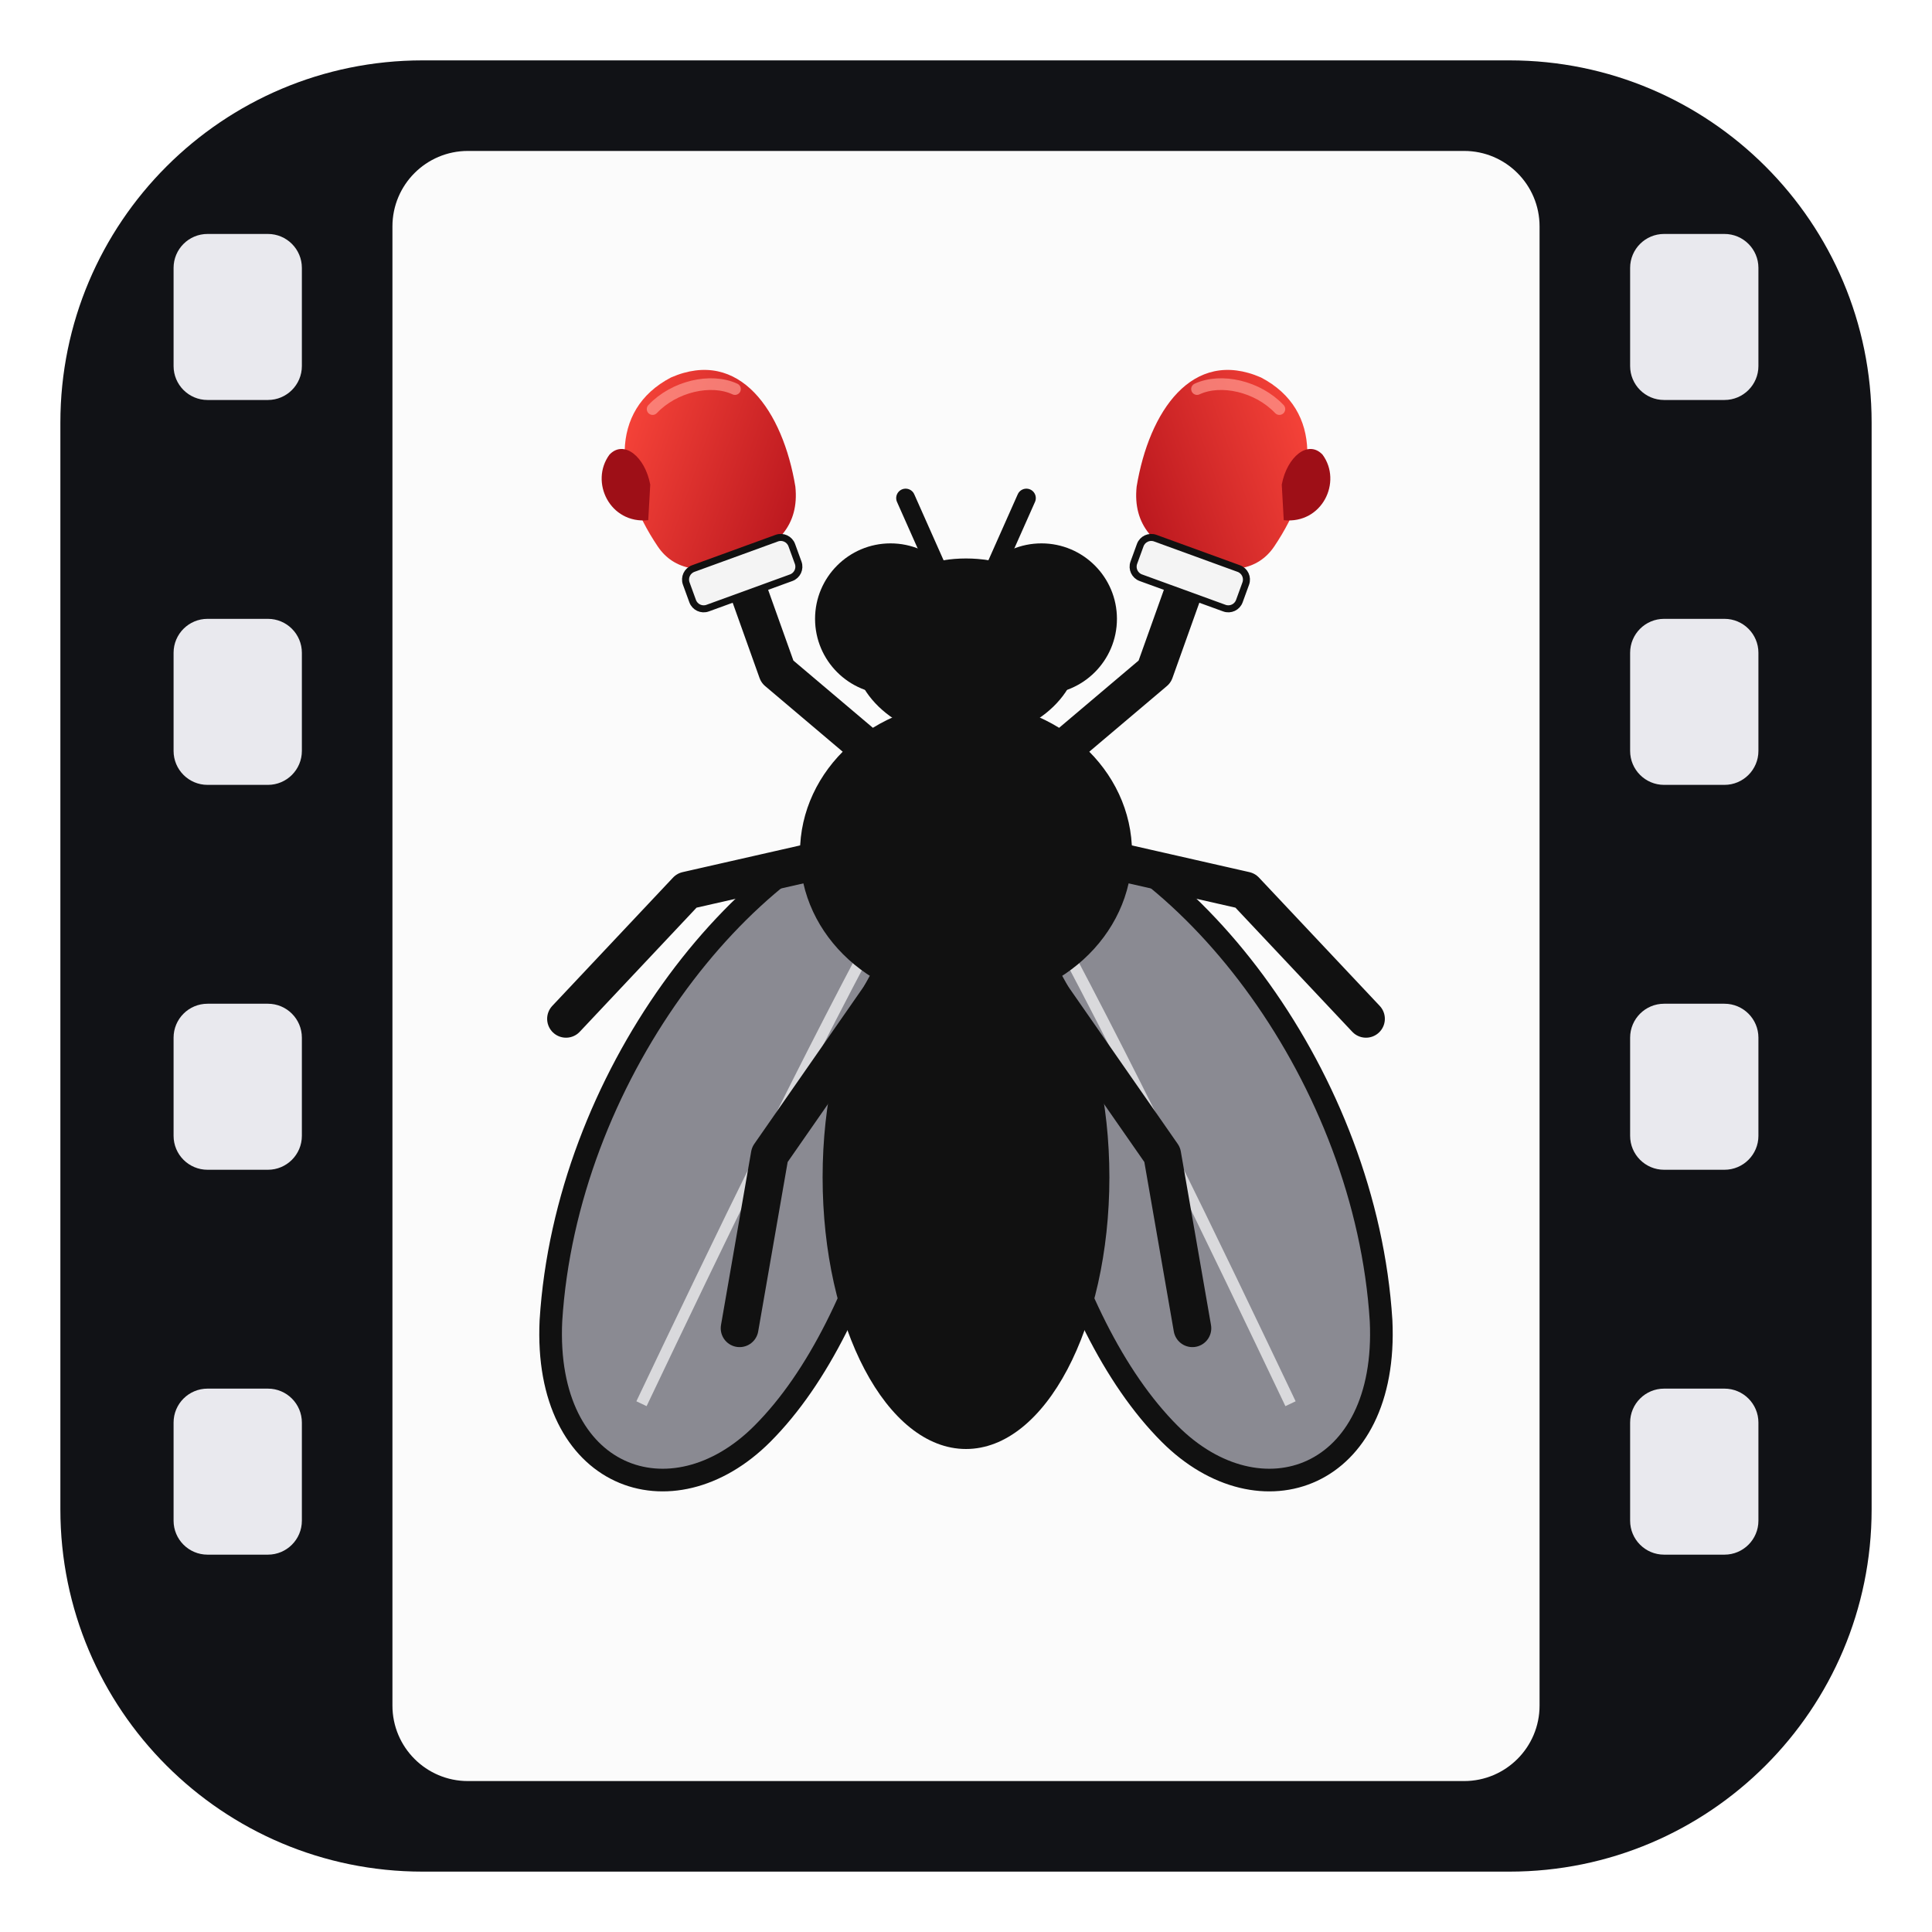
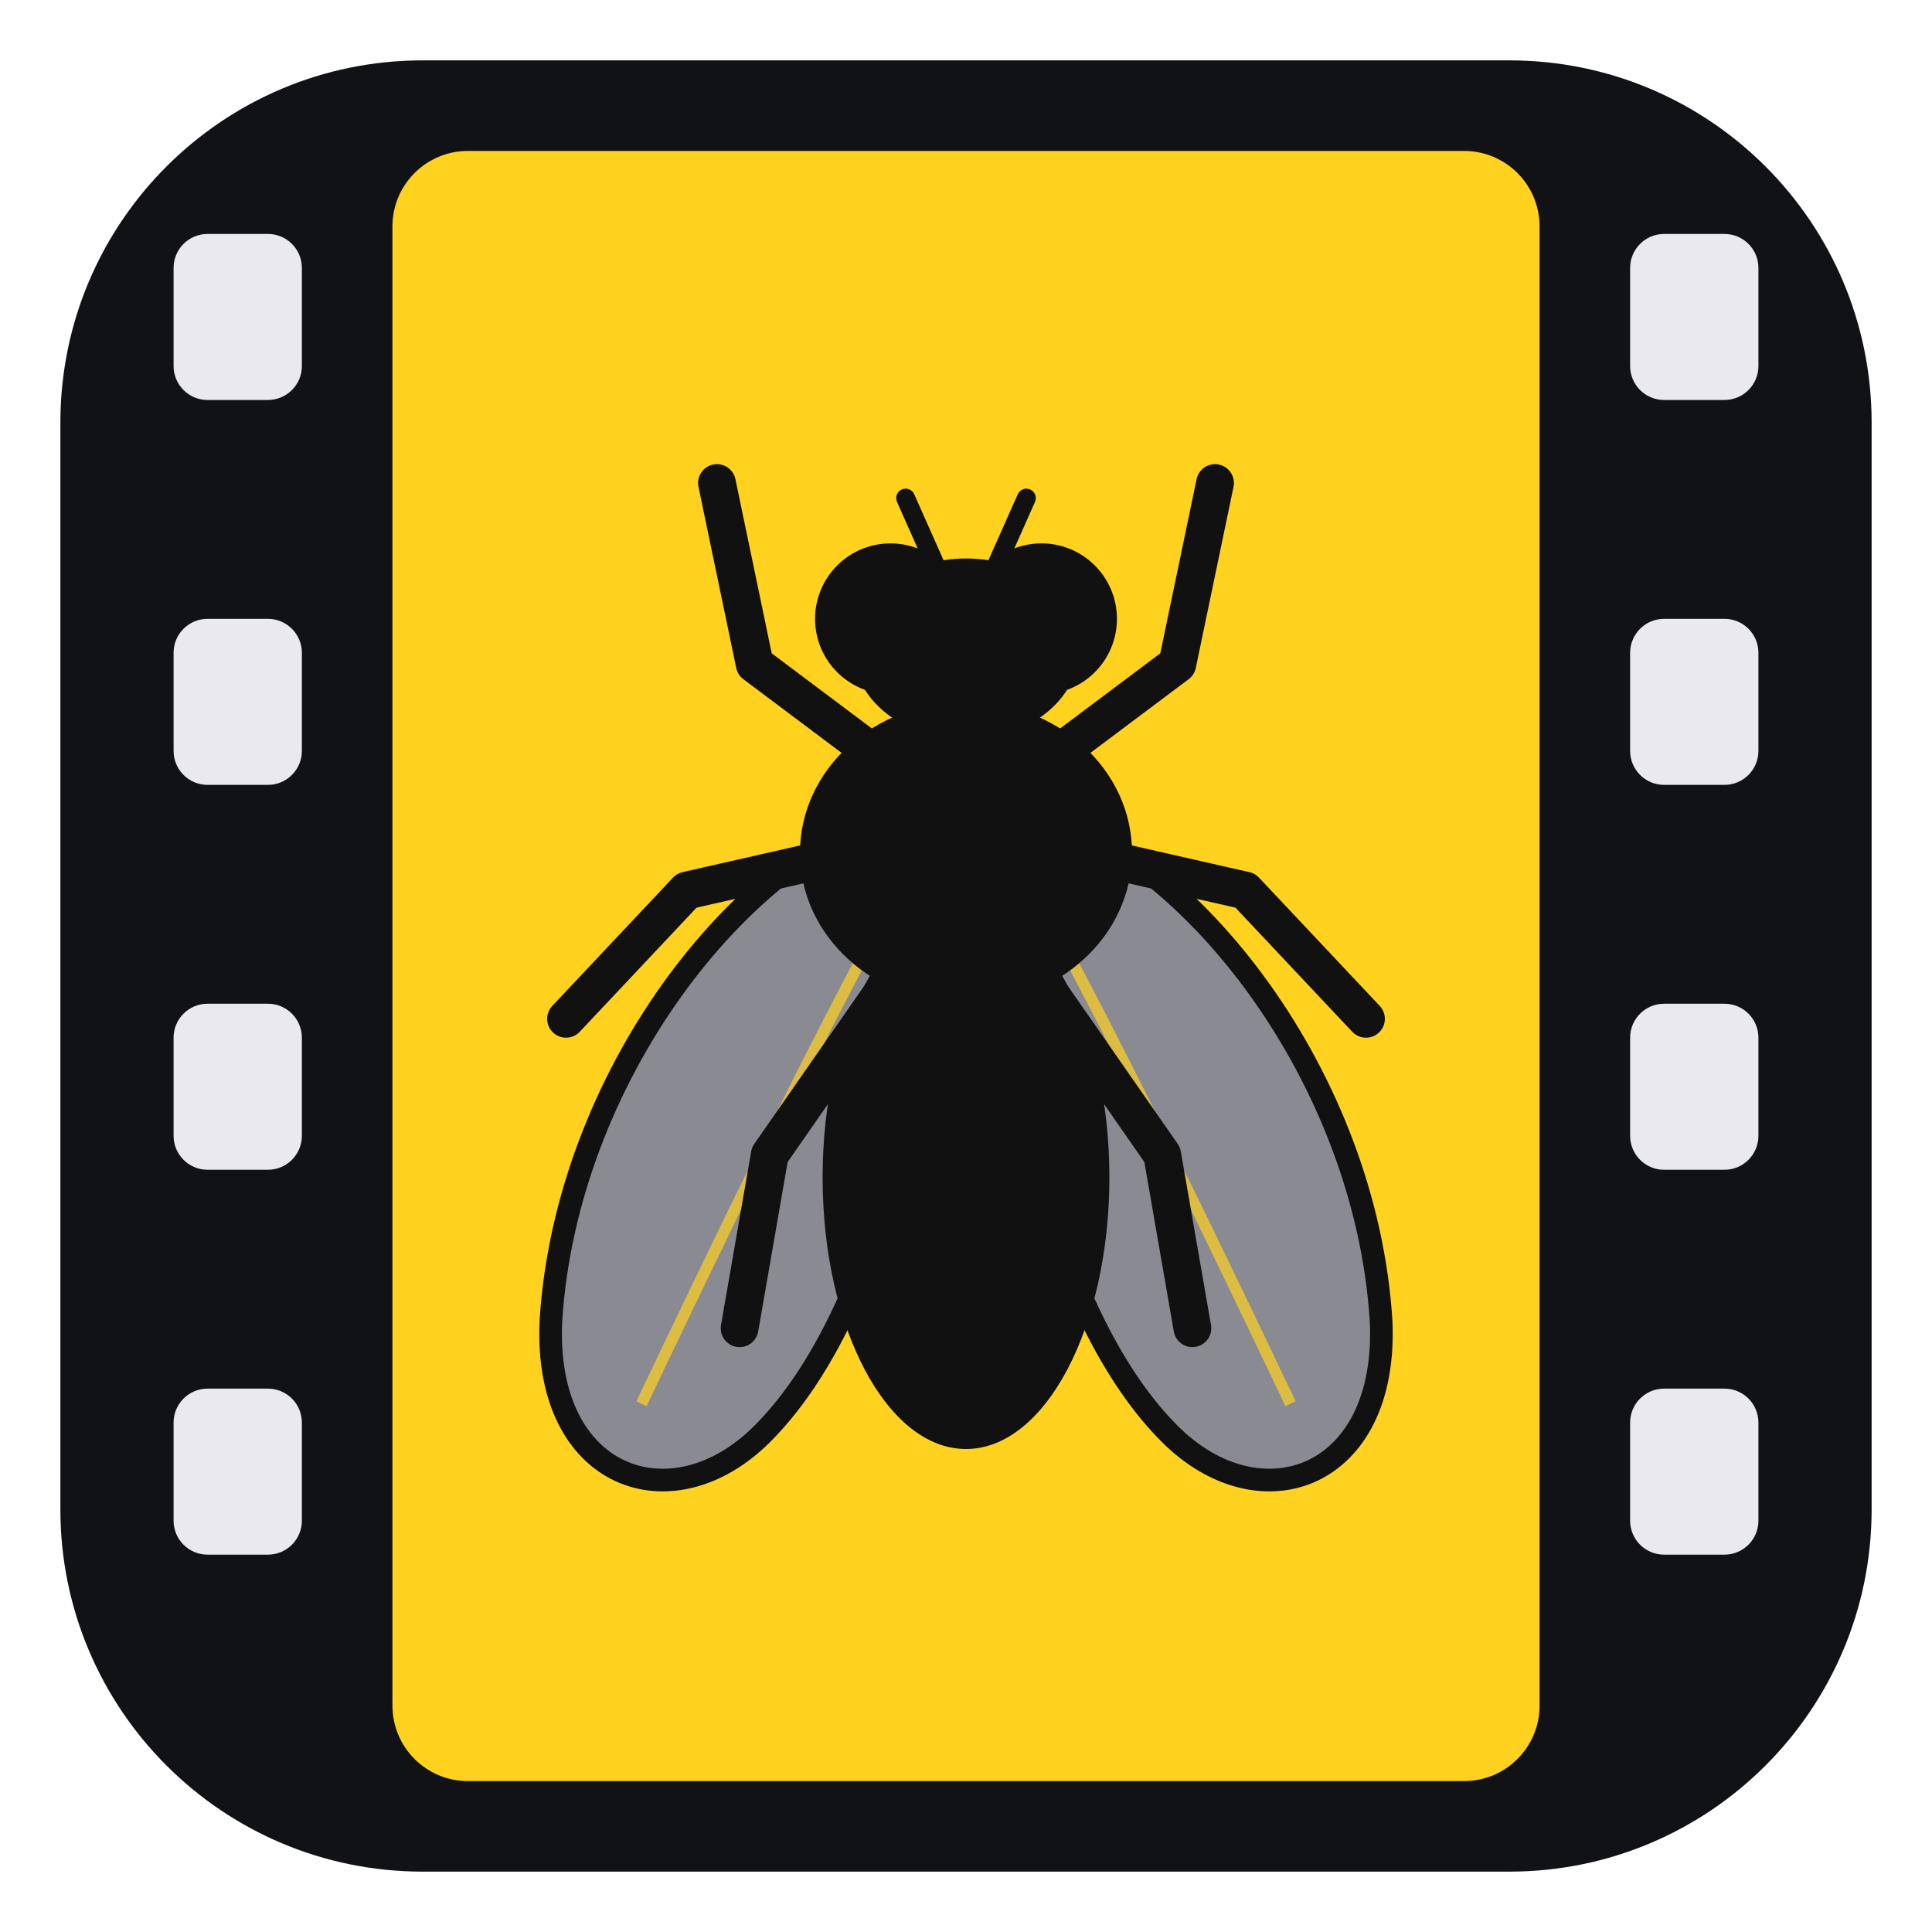
<svg xmlns="http://www.w3.org/2000/svg" viewBox="0 0 512 512" width="512" height="512">
-   <defs>
-     <linearGradient id="glove" x1="0" y1="0" x2="1" y2="1">
-       <stop offset="0" stop-color="#ff4a3d" />
-       <stop offset="1" stop-color="#b3121b" />
-     </linearGradient>
-     <g id="g">
-       <path d="M-30 18 C-38 -14 -30 -44 0 -48 C32 -50 40 -18 34 14 C30 30 18 36 0 36 C-16 36 -27 30 -30 18 Z" fill="url(#glove)" />
-       <path d="M-30 6 C-46 2 -48 -18 -36 -26 C-28 -30 -22 -20 -24 -8 Z" fill="#9e0f17" />
-       <path d="M-12 -38 C0 -44 16 -42 24 -34" stroke="#ff9a90" stroke-width="5" fill="none" stroke-linecap="round" opacity="0.7" />
-       <rect x="-24" y="32" width="48" height="18" rx="5" fill="#f4f4f4" stroke="#111" stroke-width="3" />
-     </g>
-   </defs>
  <rect x="16" y="16" width="480" height="480" rx="96" fill="#111216" />
  <g fill="#e9e9ee">
    <rect x="46" y="62" width="34" height="44" rx="9" />
    <rect x="46" y="164" width="34" height="44" rx="9" />
    <rect x="46" y="266" width="34" height="44" rx="9" />
    <rect x="46" y="368" width="34" height="44" rx="9" />
    <rect x="432" y="62" width="34" height="44" rx="9" />
    <rect x="432" y="164" width="34" height="44" rx="9" />
    <rect x="432" y="266" width="34" height="44" rx="9" />
    <rect x="432" y="368" width="34" height="44" rx="9" />
  </g>
-   <rect x="104" y="40" width="304" height="432" rx="20" fill="#fbfbfb" />
+   <rect x="104" y="40" width="304" height="432" rx="20" fill="#ffd21f" />
  <g fill="#8a8a92" stroke="#111" stroke-width="6" stroke-linejoin="round">
    <path d="M240 214 C196 226 150 286 146 350 C144 392 178 404 202 380 C232 350 246 286 250 232 Z" />
    <path d="M272 214 C316 226 362 286 366 350 C368 392 334 404 310 380 C280 350 266 286 262 232 Z" />
  </g>
-   <g stroke="#fbfbfb" stroke-width="3" stroke-opacity="0.7" fill="none">
+   <g stroke="#ffd21f" stroke-width="3" stroke-opacity="0.7" fill="none">
    <path d="M238 236 C214 280 190 330 170 372" />
    <path d="M274 236 C298 280 322 330 342 372" />
  </g>
  <g stroke="#111" stroke-width="10" stroke-linecap="round" stroke-linejoin="round" fill="none">
-     <path d="M232 200 L206 178 L196 150" />
-     <path d="M280 200 L306 178 L316 150" />
+     <path d="M232 200 L200 176 L190 128" />
+     <path d="M280 200 L312 176 L322 128" />
    <path d="M226 226 L182 236 L150 270" />
    <path d="M286 226 L330 236 L362 270" />
    <path d="M236 260 L204 306 L196 352" />
    <path d="M276 260 L308 306 L316 352" />
  </g>
  <ellipse cx="256" cy="312" rx="38" ry="72" fill="#111" />
  <ellipse cx="256" cy="226" rx="44" ry="40" fill="#111" />
  <ellipse cx="256" cy="172" rx="30" ry="24" fill="#111" />
  <circle cx="236" cy="164" r="20" fill="#111" />
  <circle cx="276" cy="164" r="20" fill="#111" />
  <g stroke="#111" stroke-width="5" stroke-linecap="round" fill="none">
    <path d="M248 150 L240 132" />
    <path d="M264 150 L272 132" />
  </g>
-   <use href="#g" transform="translate(188 128) rotate(-20) scale(0.62)" />
-   <use href="#g" transform="translate(324 128) rotate(20) scale(-0.62 0.62)" />
</svg>
